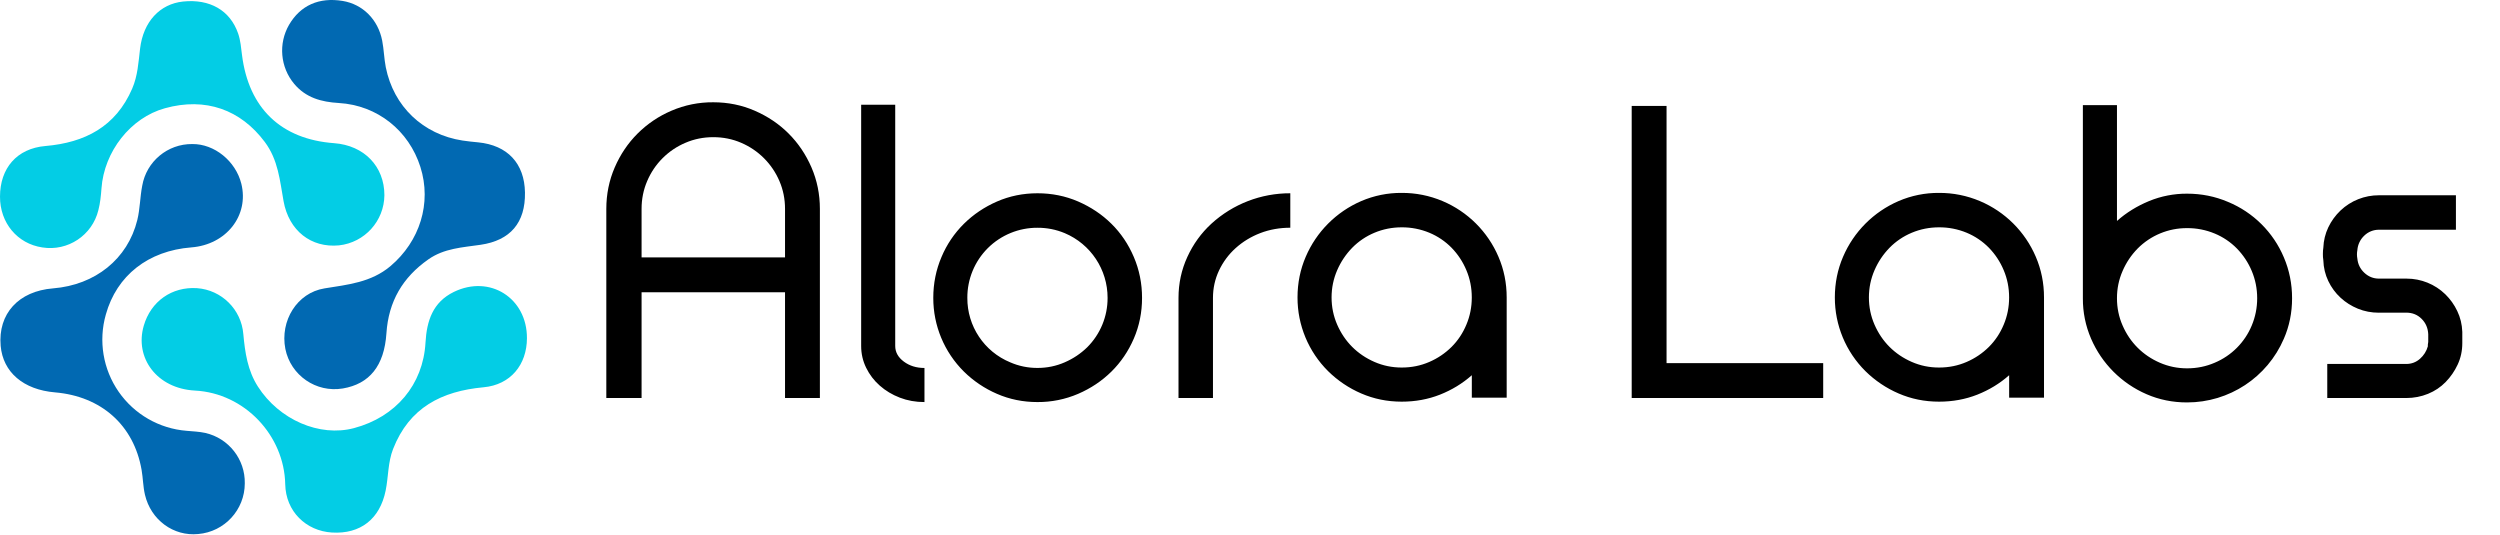
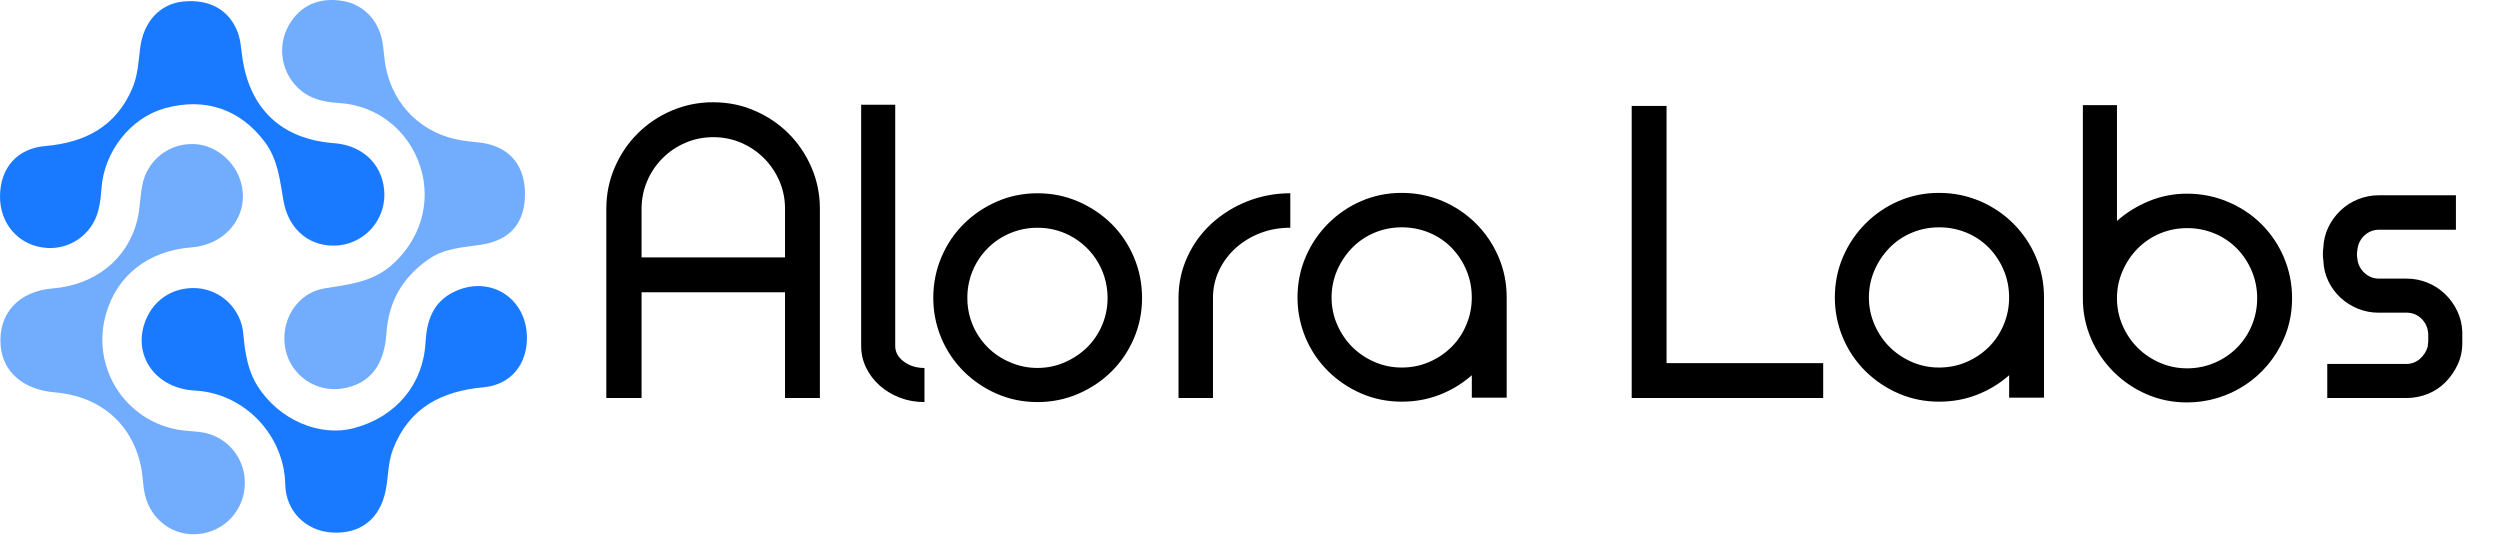
<svg xmlns="http://www.w3.org/2000/svg" viewBox="0 0 74.87 16">
-   <path fill="#03CDE5" d="M15.781 10.13c-.003.794-.491 1.394-1.298 1.468-1.26.116-2.226.61-2.71 1.846-.158.403-.139.835-.224 1.25-.173.848-.754 1.306-1.609 1.254-.774-.047-1.382-.631-1.398-1.446-.029-1.463-1.217-2.727-2.702-2.805-1.146-.06-1.813-.983-1.535-1.941.212-.732.842-1.176 1.597-1.126a1.5 1.5 0 0 1 1.385 1.374c.051.556.129 1.093.436 1.572.637.996 1.848 1.52 2.879 1.245 1.25-.332 2.07-1.3 2.141-2.562.037-.652.219-1.209.848-1.516 1.079-.526 2.196.184 2.19 1.387zM0 5.889c.001-.853.504-1.442 1.358-1.516 1.188-.102 2.109-.58 2.601-1.719.165-.381.188-.79.236-1.197.097-.81.593-1.338 1.287-1.411.799-.083 1.408.26 1.65.958.071.205.089.43.116.647.201 1.591 1.17 2.52 2.759 2.637.898.067 1.504.694 1.505 1.557a1.525 1.525 0 0 1-1.358 1.503c-.836.082-1.503-.439-1.662-1.324-.111-.615-.159-1.232-.561-1.771-.724-.969-1.773-1.349-2.993-1.011-1.025.283-1.82 1.293-1.899 2.401-.016.218-.038.44-.093.651a1.487 1.487 0 0 1-1.68 1.116C.518 7.298-.001 6.675 0 5.889z" />
-   <path fill="#0169B2" d="M7.331 14.476a1.524 1.524 0 0 1-1.394 1.517c-.739.074-1.418-.418-1.596-1.177-.057-.243-.058-.499-.101-.746-.233-1.335-1.204-2.201-2.592-2.319C.7 11.671.089 11.147.02 10.358c-.084-.961.535-1.64 1.57-1.722 1.262-.102 2.234-.879 2.522-2.047.082-.334.081-.687.147-1.026a1.506 1.506 0 0 1 1.5-1.249c.661-.007 1.297.507 1.468 1.187.238.951-.449 1.827-1.497 1.908-1.29.1-2.235.841-2.56 2.009a2.74 2.74 0 0 0 2.42 3.484c.187.017.377.024.56.064a1.52 1.52 0 0 1 1.181 1.51zm8.391-8.71c.014.904-.438 1.435-1.33 1.565-.54.079-1.09.104-1.564.437-.771.541-1.192 1.261-1.255 2.21-.065.984-.511 1.521-1.307 1.656a1.502 1.502 0 0 1-1.72-1.184c-.165-.845.351-1.68 1.17-1.813.699-.113 1.396-.178 1.974-.664.885-.747 1.243-1.89.9-2.973-.345-1.089-1.288-1.847-2.441-1.915-.527-.031-.989-.157-1.34-.575A1.55 1.55 0 0 1 8.656.744c.34-.583.899-.833 1.606-.716.601.1 1.06.554 1.184 1.19.051.262.056.533.107.794.234 1.177 1.117 2.016 2.3 2.197.155.024.311.039.467.054.88.087 1.388.631 1.402 1.503z" />
+   <path fill="#1A7AFF" d="M15.781 10.13c-.003.794-.491 1.394-1.298 1.468-1.26.116-2.226.61-2.71 1.846-.158.403-.139.835-.224 1.25-.173.848-.754 1.306-1.609 1.254-.774-.047-1.382-.631-1.398-1.446-.029-1.463-1.217-2.727-2.702-2.805-1.146-.06-1.813-.983-1.535-1.941.212-.732.842-1.176 1.597-1.126a1.5 1.5 0 0 1 1.385 1.374c.051.556.129 1.093.436 1.572.637.996 1.848 1.52 2.879 1.245 1.25-.332 2.07-1.3 2.141-2.562.037-.652.219-1.209.848-1.516 1.079-.526 2.196.184 2.19 1.387zM0 5.889c.001-.853.504-1.442 1.358-1.516 1.188-.102 2.109-.58 2.601-1.719.165-.381.188-.79.236-1.197.097-.81.593-1.338 1.287-1.411.799-.083 1.408.26 1.65.958.071.205.089.43.116.647.201 1.591 1.17 2.52 2.759 2.637.898.067 1.504.694 1.505 1.557a1.525 1.525 0 0 1-1.358 1.503c-.836.082-1.503-.439-1.662-1.324-.111-.615-.159-1.232-.561-1.771-.724-.969-1.773-1.349-2.993-1.011-1.025.283-1.82 1.293-1.899 2.401-.016.218-.038.44-.093.651a1.487 1.487 0 0 1-1.68 1.116C.518 7.298-.001 6.675 0 5.889z" />
+   <path fill="#71ACFD" d="M7.331 14.476a1.524 1.524 0 0 1-1.394 1.517c-.739.074-1.418-.418-1.596-1.177-.057-.243-.058-.499-.101-.746-.233-1.335-1.204-2.201-2.592-2.319C.7 11.671.089 11.147.02 10.358c-.084-.961.535-1.64 1.57-1.722 1.262-.102 2.234-.879 2.522-2.047.082-.334.081-.687.147-1.026a1.506 1.506 0 0 1 1.5-1.249c.661-.007 1.297.507 1.468 1.187.238.951-.449 1.827-1.497 1.908-1.29.1-2.235.841-2.56 2.009a2.74 2.74 0 0 0 2.42 3.484c.187.017.377.024.56.064a1.52 1.52 0 0 1 1.181 1.51zm8.391-8.71c.014.904-.438 1.435-1.33 1.565-.54.079-1.09.104-1.564.437-.771.541-1.192 1.261-1.255 2.21-.065.984-.511 1.521-1.307 1.656a1.502 1.502 0 0 1-1.72-1.184c-.165-.845.351-1.68 1.17-1.813.699-.113 1.396-.178 1.974-.664.885-.747 1.243-1.89.9-2.973-.345-1.089-1.288-1.847-2.441-1.915-.527-.031-.989-.157-1.34-.575A1.55 1.55 0 0 1 8.656.744c.34-.583.899-.833 1.606-.716.601.1 1.06.554 1.184 1.19.051.262.056.533.107.794.234 1.177 1.117 2.016 2.3 2.197.155.024.311.039.467.054.88.087 1.388.631 1.402 1.503z" />
  <path fill="#000" d="M19.214 8.752v3.168h-1.056V6.256c0-.439.084-.854.252-1.242.168-.388.396-.726.684-1.014a3.226 3.226 0 0 1 1.014-.684 3.105 3.105 0 0 1 1.254-.253c.44 0 .854.084 1.242.253.388.169.726.396 1.014.684.288.288.516.626.684 1.014.168.389.252.803.252 1.242v5.664H23.51V8.752h-4.296zm4.296-2.496c0-.296-.056-.574-.168-.834a2.174 2.174 0 0 0-1.146-1.146c-.26-.112-.538-.168-.834-.168s-.574.056-.834.168a2.157 2.157 0 0 0-1.146 1.146c-.112.26-.168.538-.168.834v1.452h4.296V6.256zm2.28-3.12h1.02v7.225c0 .184.086.34.258.468.172.128.378.191.618.191v1.021c-.264 0-.51-.044-.738-.132s-.428-.208-.6-.36a1.7 1.7 0 0 1-.408-.534c-.1-.204-.15-.422-.15-.653V3.136zm5.28 2.652c.432 0 .838.082 1.218.246.379.165.712.386.996.667.284.28.508.611.672.996.164.384.246.792.246 1.224s-.082.838-.246 1.218-.388.71-.672.99c-.284.28-.616.502-.996.666a3.04 3.04 0 0 1-1.218.246c-.432 0-.836-.082-1.212-.246a3.23 3.23 0 0 1-.99-.666 3.099 3.099 0 0 1-.918-2.208c0-.432.082-.84.246-1.224a3.07 3.07 0 0 1 .672-.996c.284-.28.614-.502.99-.666.376-.164.78-.247 1.212-.247zm0 1.033a2.095 2.095 0 0 0-1.488.611 2.088 2.088 0 0 0-.612 1.488 2.074 2.074 0 0 0 1.284 1.931c.256.112.528.168.816.168s.56-.056.816-.168c.256-.111.48-.262.672-.449a2.078 2.078 0 0 0 .612-1.482 2.099 2.099 0 0 0-1.284-1.938 2.08 2.08 0 0 0-.816-.161zm5.256 5.099h-1.032v-3c0-.432.088-.84.264-1.224.176-.385.416-.716.72-.996a3.487 3.487 0 0 1 2.364-.912V6.82c-.32 0-.621.054-.9.161-.28.108-.526.259-.738.45a2.103 2.103 0 0 0-.498.672c-.12.257-.18.528-.18.816v3.001zm5.652-6.143a3.1 3.1 0 0 1 1.224.245 3.155 3.155 0 0 1 1.674 1.668c.164.381.246.786.246 1.219v3h-1.044v-.672c-.28.248-.598.441-.954.582-.355.14-.737.21-1.146.21-.433 0-.836-.083-1.212-.246a3.23 3.23 0 0 1-.99-.666 3.099 3.099 0 0 1-.918-2.208c0-.433.082-.838.246-1.219a3.18 3.18 0 0 1 1.662-1.668 3.01 3.01 0 0 1 1.212-.245zm0 1.031c-.288 0-.561.055-.816.162a2.02 2.02 0 0 0-.666.45 2.226 2.226 0 0 0-.45.672c-.111.256-.168.528-.168.816s.057.56.168.815c.112.257.263.479.45.666.188.188.41.338.666.45s.528.168.816.168c.296 0 .571-.056.828-.168a2.15 2.15 0 0 0 .666-.45c.188-.188.336-.409.443-.666.108-.256.162-.527.162-.815s-.054-.561-.162-.816a2.147 2.147 0 0 0-.443-.672 2.02 2.02 0 0 0-.666-.45 2.13 2.13 0 0 0-.828-.162zm6.888-3.636h1.044v7.704h4.691v1.044h-5.735V3.172zm9.204 2.605a3.1 3.1 0 0 1 1.224.245 3.155 3.155 0 0 1 1.674 1.668c.164.381.246.786.246 1.219v3H60.17v-.672c-.28.248-.598.441-.954.582-.355.14-.737.21-1.146.21-.433 0-.836-.083-1.212-.246a3.23 3.23 0 0 1-.99-.666 3.099 3.099 0 0 1-.918-2.208c0-.433.082-.838.246-1.219a3.18 3.18 0 0 1 1.662-1.668 3.01 3.01 0 0 1 1.212-.245zm0 1.031c-.288 0-.561.055-.816.162a2.02 2.02 0 0 0-.666.45 2.226 2.226 0 0 0-.45.672c-.111.256-.168.528-.168.816s.057.56.168.815c.112.257.263.479.45.666.188.188.41.338.666.45s.528.168.816.168c.296 0 .571-.056.828-.168a2.15 2.15 0 0 0 .666-.45c.188-.188.336-.409.443-.666.108-.256.162-.527.162-.815s-.054-.561-.162-.816a2.147 2.147 0 0 0-.443-.672 2.02 2.02 0 0 0-.666-.45 2.13 2.13 0 0 0-.828-.162zM65.498 5.8c.433 0 .84.082 1.225.246a3.098 3.098 0 0 1 1.674 1.662c.164.384.246.792.246 1.224 0 .433-.082.836-.246 1.212a3.152 3.152 0 0 1-2.899 1.908c-.432 0-.836-.082-1.212-.246a3.19 3.19 0 0 1-1.662-1.662 2.995 2.995 0 0 1-.246-1.212V3.148h1.021v3.469c.279-.248.6-.446.96-.595a2.953 2.953 0 0 1 1.139-.222zm0 1.032a2.07 2.07 0 0 0-1.481.612 2.196 2.196 0 0 0-.45.672c-.112.256-.168.527-.168.815s.056.561.168.816c.111.256.262.478.45.666.188.188.409.338.666.45.256.111.527.168.815.168.296 0 .572-.057.828-.168a2.067 2.067 0 0 0 1.11-1.116c.107-.256.162-.528.162-.816s-.055-.56-.162-.815a2.156 2.156 0 0 0-.444-.672 2.005 2.005 0 0 0-.666-.45 2.112 2.112 0 0 0-.828-.162zm5.748 2.533c-.225 0-.435-.04-.631-.12-.195-.08-.37-.19-.521-.33-.152-.14-.274-.306-.366-.498s-.142-.4-.149-.624a1.054 1.054 0 0 1-.013-.187c0-.075.004-.138.013-.186.008-.216.058-.42.149-.612.092-.191.214-.359.366-.504a1.665 1.665 0 0 1 1.152-.456h2.304V6.88h-2.304a.624.624 0 0 0-.438.174.663.663 0 0 0-.21.438.667.667 0 0 0 0 .252c.016.168.086.31.21.426s.271.174.438.174h.827a1.66 1.66 0 0 1 1.158.468c.148.145.269.312.36.505.092.191.142.399.15.623v.337c0 .231-.047.445-.139.642s-.212.37-.359.521c-.148.152-.324.271-.528.354s-.422.126-.654.126h-2.364V10.9h2.364c.16 0 .298-.053.414-.156a.772.772 0 0 0 .234-.372v-.048c0-.017.002-.03.006-.042a.137.137 0 0 0 .006-.042v-.229c-.008-.184-.074-.338-.198-.462s-.277-.186-.462-.186h-.815z" />
</svg>
